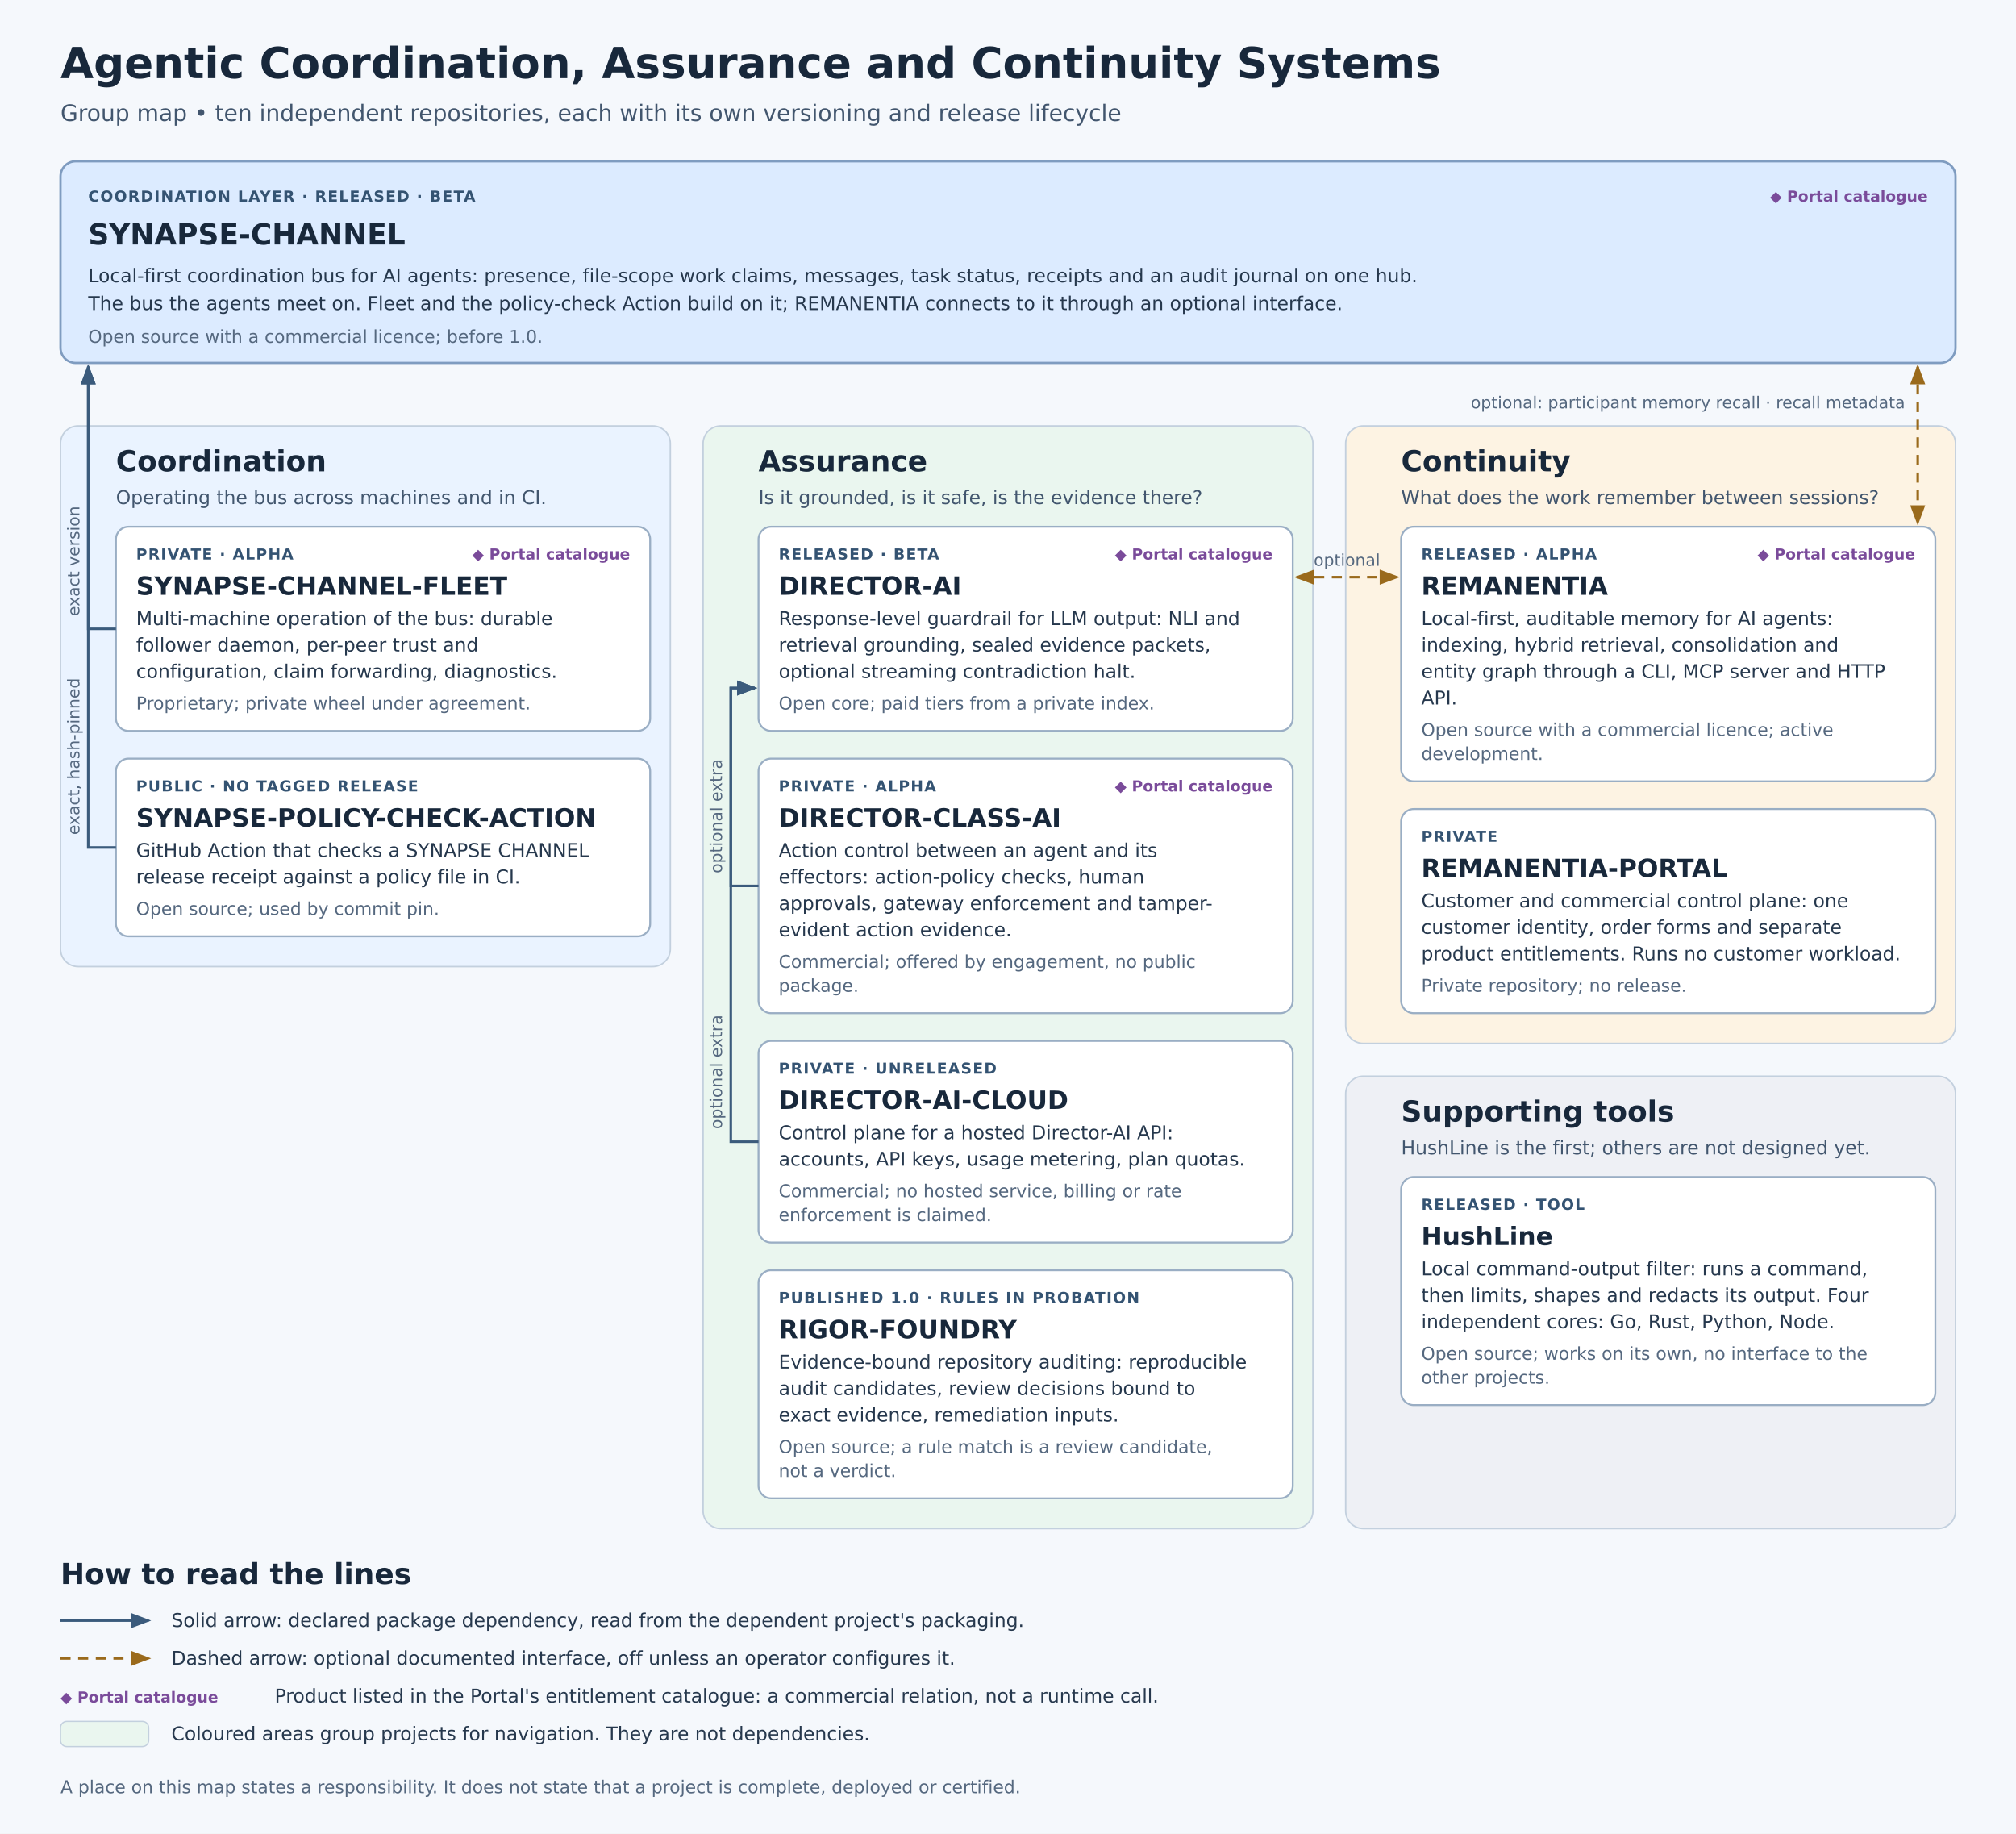
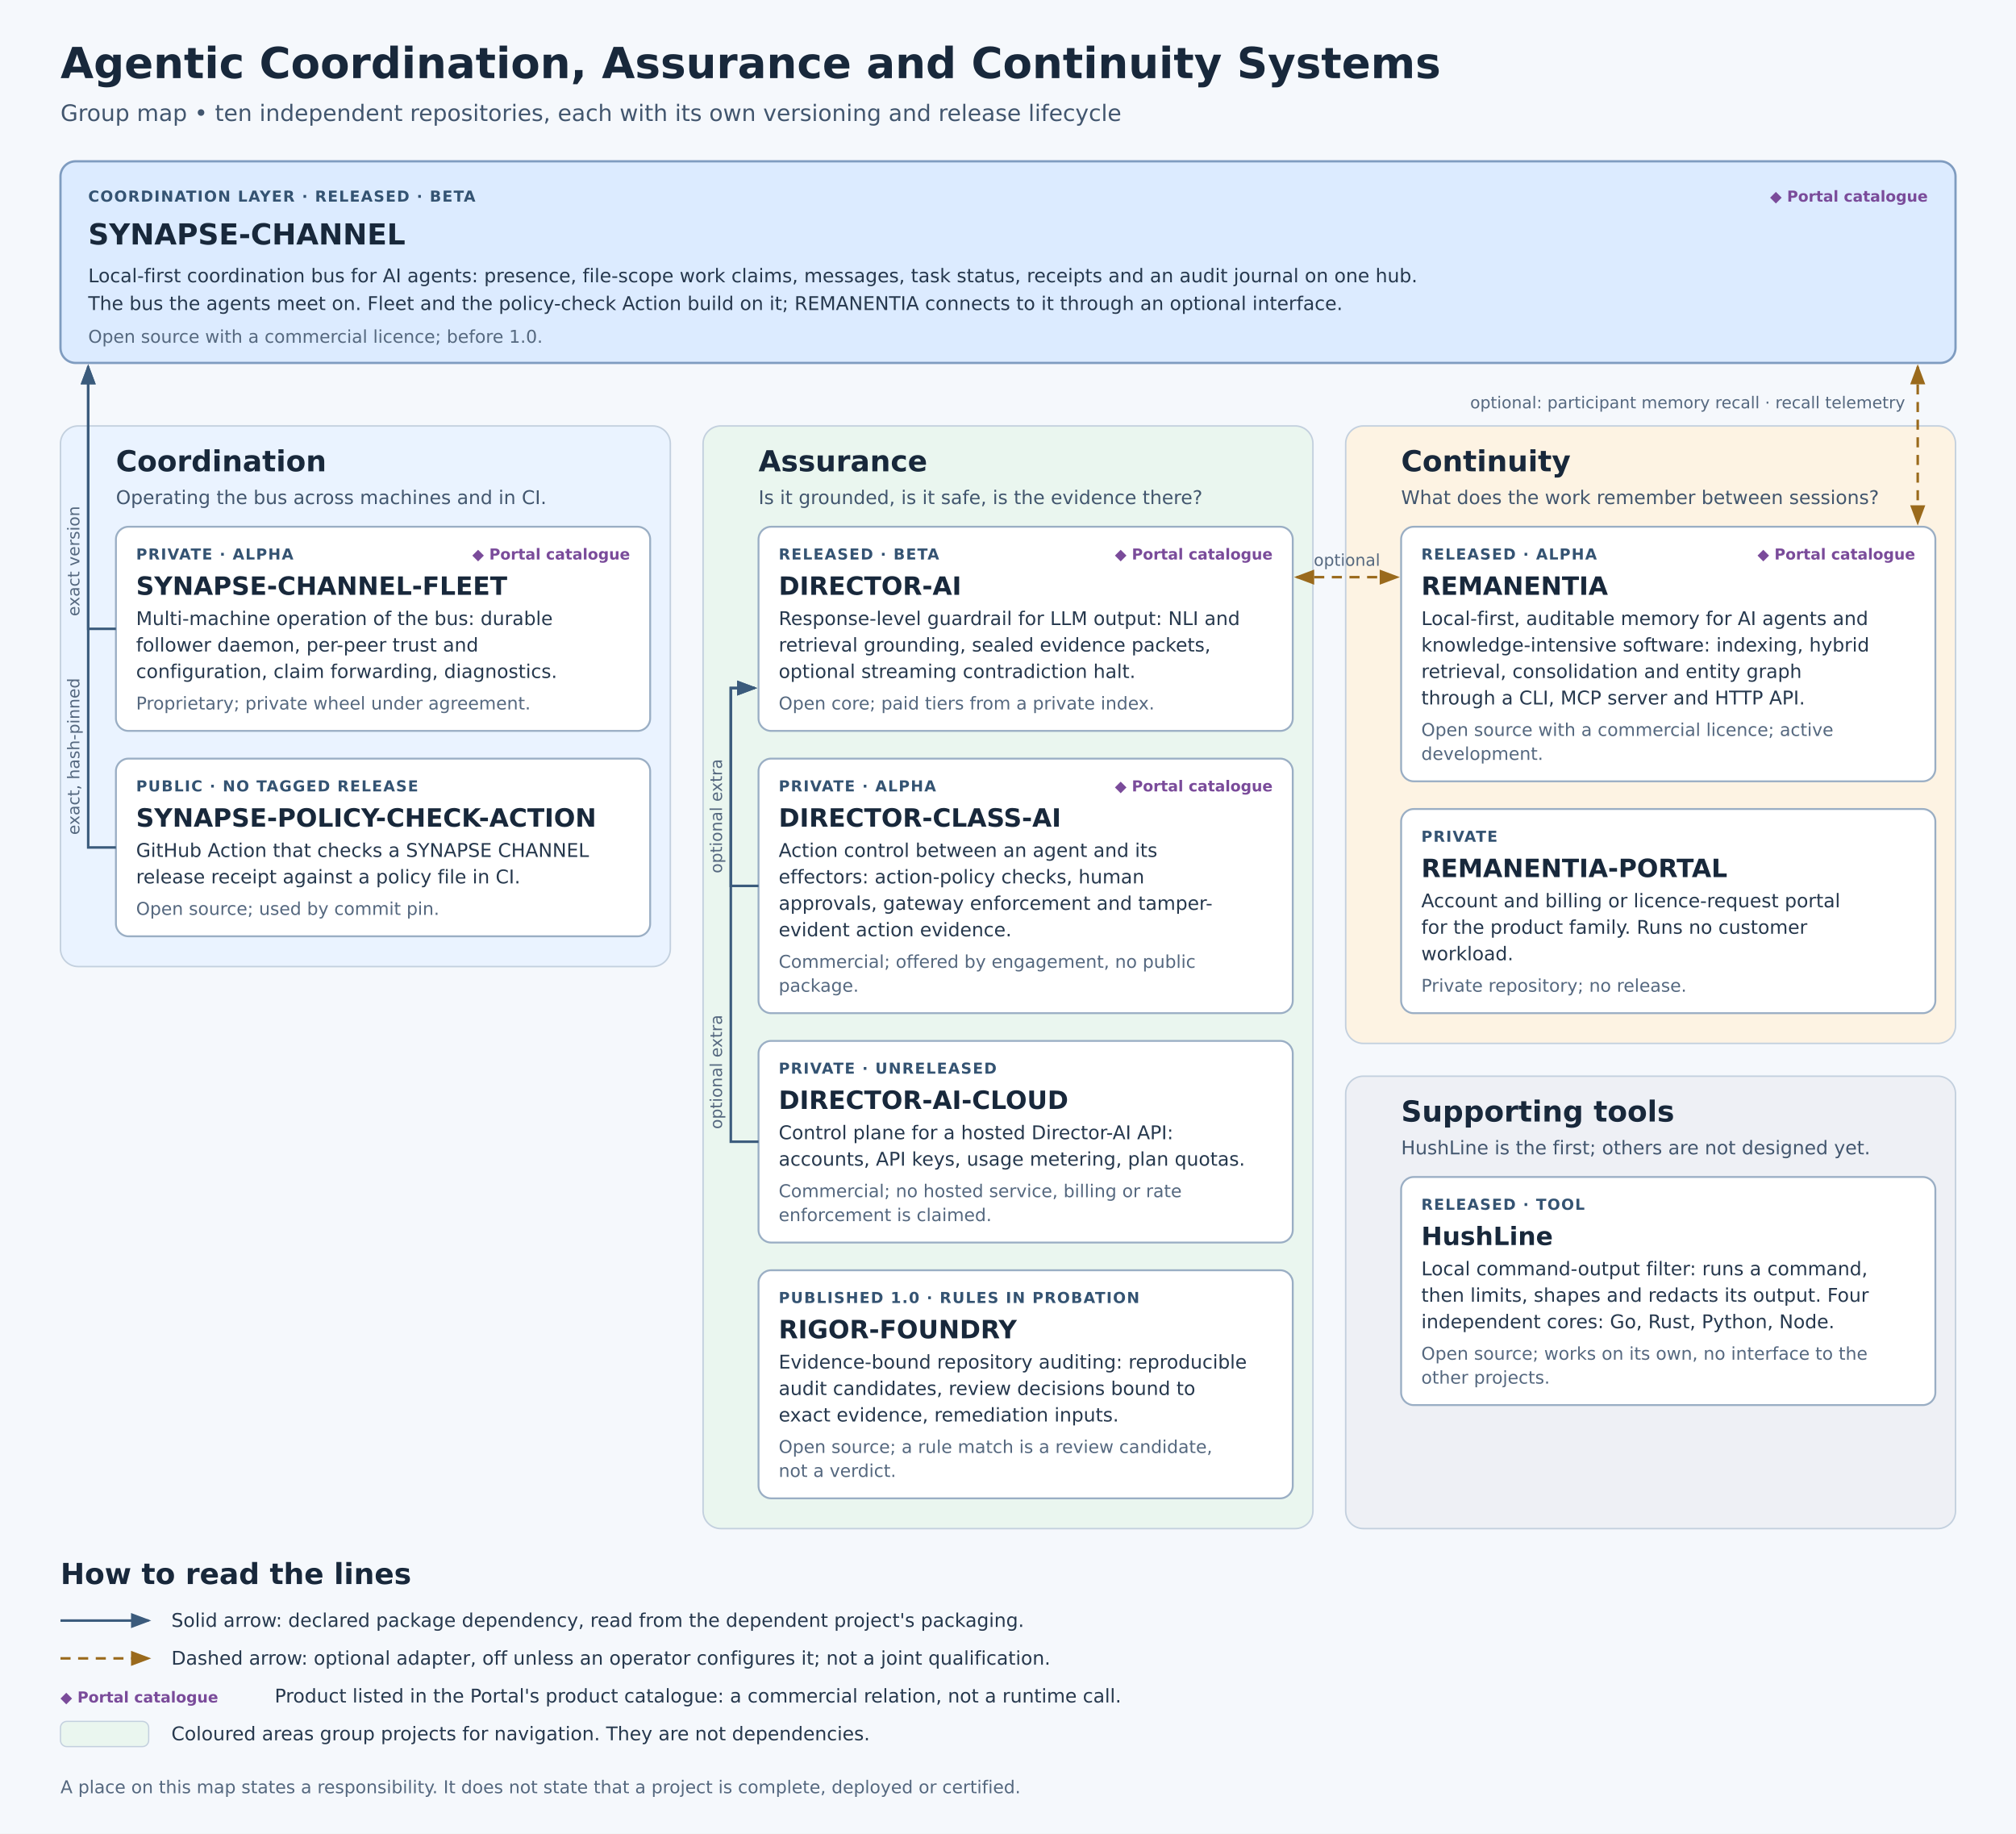
<svg xmlns="http://www.w3.org/2000/svg" width="1600" height="1455" viewBox="0 0 1600 1455" role="img" aria-labelledby="title desc">
  <defs>
    <marker id="arrow" markerWidth="10" markerHeight="10" refX="7" refY="3" orient="auto-start-reverse">
      <path d="M0,0 L0,6 L8,3 z" fill="#3b5b7c" />
    </marker>
    <marker id="arrowo" markerWidth="10" markerHeight="10" refX="7" refY="3" orient="auto-start-reverse">
      <path d="M0,0 L0,6 L8,3 z" fill="#9a6a1c" />
    </marker>
  </defs>
  <style>text{font-family:DejaVu Sans,Arial,sans-serif;fill:#18283b}.title{font-size:34px;font-weight:700}.sub{font-size:18px;fill:#42566e}.sub2{font-size:15px;fill:#42566e}.heading{font-size:23px;font-weight:700}.name{font-size:20px;font-weight:700}.role{font-size:15px;fill:#26384d}.status{font-size:14px;fill:#55687f}.badge{font-size:12px;font-weight:700;letter-spacing:.8px;fill:#345372}.portal{font-size:12px;font-weight:700;fill:#7a4b9a}.edge{font-size:13px;fill:#55687f}.dep{stroke:#3b5b7c;stroke-width:2;fill:none}.opt{stroke:#9a6a1c;stroke-width:2;stroke-dasharray:8 6;fill:none}</style>
  <rect width="1600" height="1455" fill="#f5f8fc" />
  <text x="48" y="62" class="title">Agentic Coordination, Assurance and Continuity Systems</text>
  <text x="48" y="96" class="sub">Group map • ten independent repositories, each with its own versioning and release lifecycle</text>
  <rect x="48" y="338" width="484" height="429" rx="14" fill="#eaf3ff" stroke="#c3d0de" stroke-width="1.2" />
  <text x="92" y="374" class="heading">Coordination</text>
  <text x="92" y="400" class="sub2">Operating the bus across machines and in CI.</text>
  <rect x="558" y="338" width="484" height="875" rx="14" fill="#eaf6ef" stroke="#c3d0de" stroke-width="1.2" />
  <text x="602" y="374" class="heading">Assurance</text>
  <text x="602" y="400" class="sub2">Is it grounded, is it safe, is the evidence there?</text>
  <rect x="1068" y="338" width="484" height="490" rx="14" fill="#fdf3e3" stroke="#c3d0de" stroke-width="1.2" />
  <text x="1112" y="374" class="heading">Continuity</text>
  <text x="1112" y="400" class="sub2">What does the work remember between sessions?</text>
  <rect x="1068" y="854" width="484" height="359" rx="14" fill="#eef0f5" stroke="#c3d0de" stroke-width="1.2" />
  <text x="1112" y="890" class="heading">Supporting tools</text>
  <text x="1112" y="916" class="sub2">HushLine is the first; others are not designed yet.</text>
  <rect x="92" y="418" width="424" height="162" rx="10" fill="#ffffff" stroke="#9aaec4" stroke-width="1.5" />
  <text x="108" y="444" class="badge">PRIVATE · ALPHA</text>
  <text x="500" y="444" class="portal" text-anchor="end">◆ Portal catalogue</text>
  <text x="108" y="472" class="name">SYNAPSE-CHANNEL-FLEET</text>
  <text x="108" y="496" class="role">Multi-machine operation of the bus: durable</text>
  <text x="108" y="517" class="role">follower daemon, per-peer trust and</text>
  <text x="108" y="538" class="role">configuration, claim forwarding, diagnostics.</text>
  <text x="108" y="563" class="status">Proprietary; private wheel under agreement.</text>
  <rect x="92" y="602" width="424" height="141" rx="10" fill="#ffffff" stroke="#9aaec4" stroke-width="1.5" />
  <text x="108" y="628" class="badge">PUBLIC · NO TAGGED RELEASE</text>
  <text x="108" y="656" class="name">SYNAPSE-POLICY-CHECK-ACTION</text>
  <text x="108" y="680" class="role">GitHub Action that checks a SYNAPSE CHANNEL</text>
  <text x="108" y="701" class="role">release receipt against a policy file in CI.</text>
  <text x="108" y="726" class="status">Open source; used by commit pin.</text>
  <path class="dep" d="M92 499.0 H70 V291" marker-end="url(#arrow)" />
  <text class="edge" transform="translate(63 489.0) rotate(-90)">exact version</text>
  <path class="dep" d="M92 672.5 H70 V291" marker-end="url(#arrow)" />
  <text class="edge" transform="translate(63 662.5) rotate(-90)">exact, hash-pinned</text>
  <rect x="602" y="418" width="424" height="162" rx="10" fill="#ffffff" stroke="#9aaec4" stroke-width="1.5" />
  <text x="618" y="444" class="badge">RELEASED · BETA</text>
  <text x="1010" y="444" class="portal" text-anchor="end">◆ Portal catalogue</text>
  <text x="618" y="472" class="name">DIRECTOR-AI</text>
  <text x="618" y="496" class="role">Response-level guardrail for LLM output: NLI and</text>
  <text x="618" y="517" class="role">retrieval grounding, sealed evidence packets,</text>
  <text x="618" y="538" class="role">optional streaming contradiction halt.</text>
  <text x="618" y="563" class="status">Open core; paid tiers from a private index.</text>
  <rect x="602" y="602" width="424" height="202" rx="10" fill="#ffffff" stroke="#9aaec4" stroke-width="1.5" />
  <text x="618" y="628" class="badge">PRIVATE · ALPHA</text>
  <text x="1010" y="628" class="portal" text-anchor="end">◆ Portal catalogue</text>
  <text x="618" y="656" class="name">DIRECTOR-CLASS-AI</text>
  <text x="618" y="680" class="role">Action control between an agent and its</text>
  <text x="618" y="701" class="role">effectors: action-policy checks, human</text>
  <text x="618" y="722" class="role">approvals, gateway enforcement and tamper-</text>
  <text x="618" y="743" class="role">evident action evidence.</text>
  <text x="618" y="768" class="status">Commercial; offered by engagement, no public</text>
  <text x="618" y="787" class="status">package.</text>
  <rect x="602" y="826" width="424" height="160" rx="10" fill="#ffffff" stroke="#9aaec4" stroke-width="1.5" />
  <text x="618" y="852" class="badge">PRIVATE · UNRELEASED</text>
  <text x="618" y="880" class="name">DIRECTOR-AI-CLOUD</text>
  <text x="618" y="904" class="role">Control plane for a hosted Director-AI API:</text>
  <text x="618" y="925" class="role">accounts, API keys, usage metering, plan quotas.</text>
  <text x="618" y="950" class="status">Commercial; no hosted service, billing or rate</text>
  <text x="618" y="969" class="status">enforcement is claimed.</text>
  <rect x="602" y="1008" width="424" height="181" rx="10" fill="#ffffff" stroke="#9aaec4" stroke-width="1.5" />
  <text x="618" y="1034" class="badge">PUBLISHED 1.0 · RULES IN PROBATION</text>
  <text x="618" y="1062" class="name">RIGOR-FOUNDRY</text>
  <text x="618" y="1086" class="role">Evidence-bound repository auditing: reproducible</text>
  <text x="618" y="1107" class="role">audit candidates, review decisions bound to</text>
  <text x="618" y="1128" class="role">exact evidence, remediation inputs.</text>
  <text x="618" y="1153" class="status">Open source; a rule match is a review candidate,</text>
  <text x="618" y="1172" class="status">not a verdict.</text>
  <path class="dep" d="M602 703.0 H580 V546 H599" marker-end="url(#arrow)" />
  <text class="edge" transform="translate(573 693.0) rotate(-90)">optional extra</text>
  <path class="dep" d="M602 906.0 H580 V546 H599" marker-end="url(#arrow)" />
  <text class="edge" transform="translate(573 896.0) rotate(-90)">optional extra</text>
  <rect x="1112" y="418" width="424" height="202" rx="10" fill="#ffffff" stroke="#9aaec4" stroke-width="1.5" />
  <text x="1128" y="444" class="badge">RELEASED · ALPHA</text>
  <text x="1520" y="444" class="portal" text-anchor="end">◆ Portal catalogue</text>
  <text x="1128" y="472" class="name">REMANENTIA</text>
-   <text x="1128" y="496" class="role">Local-first, auditable memory for AI agents:</text>
-   <text x="1128" y="517" class="role">indexing, hybrid retrieval, consolidation and</text>
-   <text x="1128" y="538" class="role">entity graph through a CLI, MCP server and HTTP</text>
-   <text x="1128" y="559" class="role">API.</text>
+   <text x="1128" y="496" class="role">Local-first, auditable memory for AI agents and</text>
+   <text x="1128" y="517" class="role">knowledge-intensive software: indexing, hybrid</text>
+   <text x="1128" y="538" class="role">retrieval, consolidation and entity graph</text>
+   <text x="1128" y="559" class="role">through a CLI, MCP server and HTTP API.</text>
  <text x="1128" y="584" class="status">Open source with a commercial licence; active</text>
  <text x="1128" y="603" class="status">development.</text>
  <rect x="1112" y="642" width="424" height="162" rx="10" fill="#ffffff" stroke="#9aaec4" stroke-width="1.5" />
  <text x="1128" y="668" class="badge">PRIVATE</text>
  <text x="1128" y="696" class="name">REMANENTIA-PORTAL</text>
-   <text x="1128" y="720" class="role">Customer and commercial control plane: one</text>
-   <text x="1128" y="741" class="role">customer identity, order forms and separate</text>
-   <text x="1128" y="762" class="role">product entitlements. Runs no customer workload.</text>
+   <text x="1128" y="720" class="role">Account and billing or licence-request portal</text>
+   <text x="1128" y="741" class="role">for the product family. Runs no customer</text>
+   <text x="1128" y="762" class="role">workload.</text>
  <text x="1128" y="787" class="status">Private repository; no release.</text>
  <rect x="1112" y="934" width="424" height="181" rx="10" fill="#ffffff" stroke="#9aaec4" stroke-width="1.5" />
  <text x="1128" y="960" class="badge">RELEASED · TOOL</text>
  <text x="1128" y="988" class="name">HushLine</text>
  <text x="1128" y="1012" class="role">Local command-output filter: runs a command,</text>
  <text x="1128" y="1033" class="role">then limits, shapes and redacts its output. Four</text>
  <text x="1128" y="1054" class="role">independent cores: Go, Rust, Python, Node.</text>
  <text x="1128" y="1079" class="status">Open source; works on its own, no interface to the</text>
  <text x="1128" y="1098" class="status">other projects.</text>
  <rect x="48" y="128" width="1504" height="160" rx="12" fill="#dcebff" stroke="#7f9cc0" stroke-width="1.8" />
  <text x="70" y="160" class="badge">COORDINATION LAYER · RELEASED · BETA</text>
  <text x="1530" y="160" class="portal" text-anchor="end">◆ Portal catalogue</text>
  <text x="70" y="194" class="heading">SYNAPSE-CHANNEL</text>
  <text x="70" y="224" class="role">Local-first coordination bus for AI agents: presence, file-scope work claims, messages, task status, receipts and an audit journal on one hub.</text>
  <text x="70" y="246" class="role">The bus the agents meet on. Fleet and the policy-check Action build on it; REMANENTIA connects to it through an optional interface.</text>
  <text x="70" y="272" class="status">Open source with a commercial licence; before 1.0.</text>
  <path class="opt" d="M1522 291 V415" marker-start="url(#arrowo)" marker-end="url(#arrowo)" />
-   <text x="1512" y="324" class="edge" text-anchor="end">optional: participant memory recall · recall metadata</text>
+   <text x="1512" y="324" class="edge" text-anchor="end">optional: participant memory recall · recall telemetry</text>
  <path class="opt" d="M1029 458 H1109" marker-start="url(#arrowo)" marker-end="url(#arrowo)" />
  <text x="1069.0" y="449" class="edge" text-anchor="middle">optional</text>
  <text x="48" y="1257" class="heading">How to read the lines</text>
  <path class="dep" d="M48 1286 H118" marker-end="url(#arrow)" />
  <text x="136" y="1291" class="role">Solid arrow: declared package dependency, read from the dependent project's packaging.</text>
  <path class="opt" d="M48 1316 H118" marker-end="url(#arrowo)" />
-   <text x="136" y="1321" class="role">Dashed arrow: optional documented interface, off unless an operator configures it.</text>
+   <text x="136" y="1321" class="role">Dashed arrow: optional adapter, off unless an operator configures it; not a joint qualification.</text>
  <text x="48" y="1351" class="portal">◆ Portal catalogue</text>
-   <text x="218" y="1351" class="role">Product listed in the Portal's entitlement catalogue: a commercial relation, not a runtime call.</text>
+   <text x="218" y="1351" class="role">Product listed in the Portal's product catalogue: a commercial relation, not a runtime call.</text>
  <rect x="48" y="1366" width="70" height="20" rx="5" fill="#eaf6ef" stroke="#c3d0de" />
  <text x="136" y="1381" class="role">Coloured areas group projects for navigation. They are not dependencies.</text>
  <text x="48" y="1423" class="status">A place on this map states a responsibility. It does not state that a project is complete, deployed or certified.</text>
</svg>
